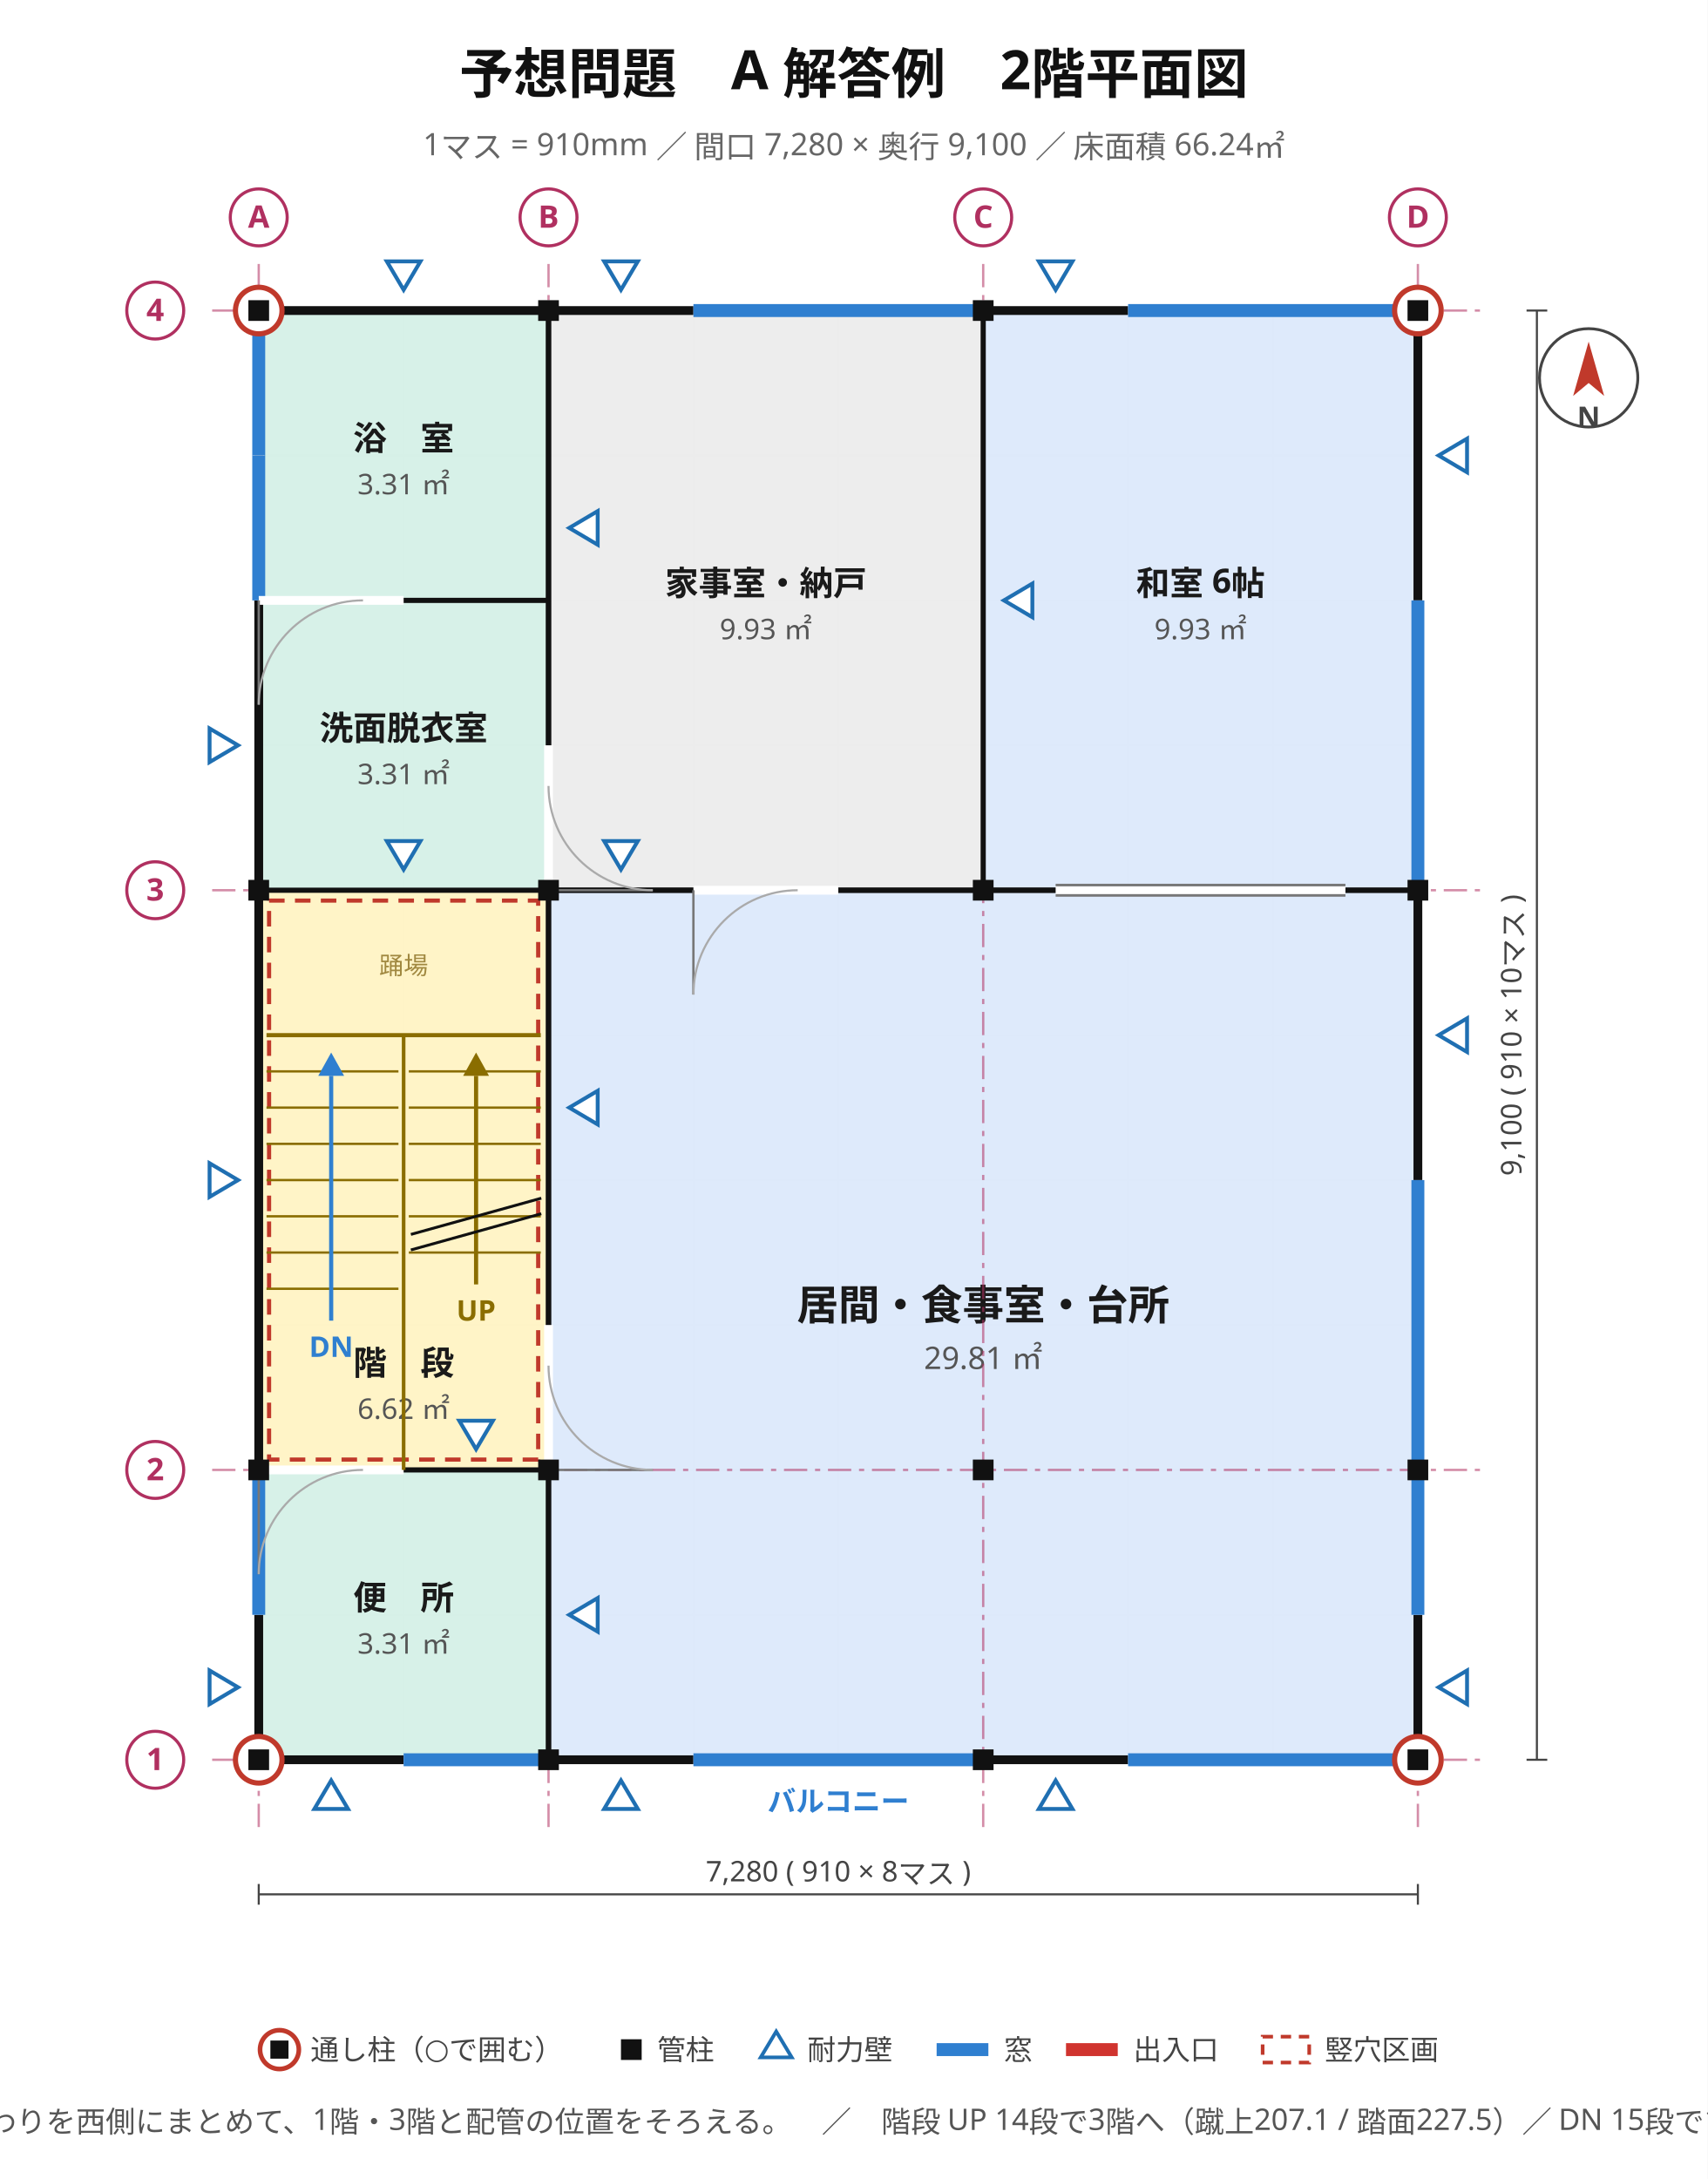
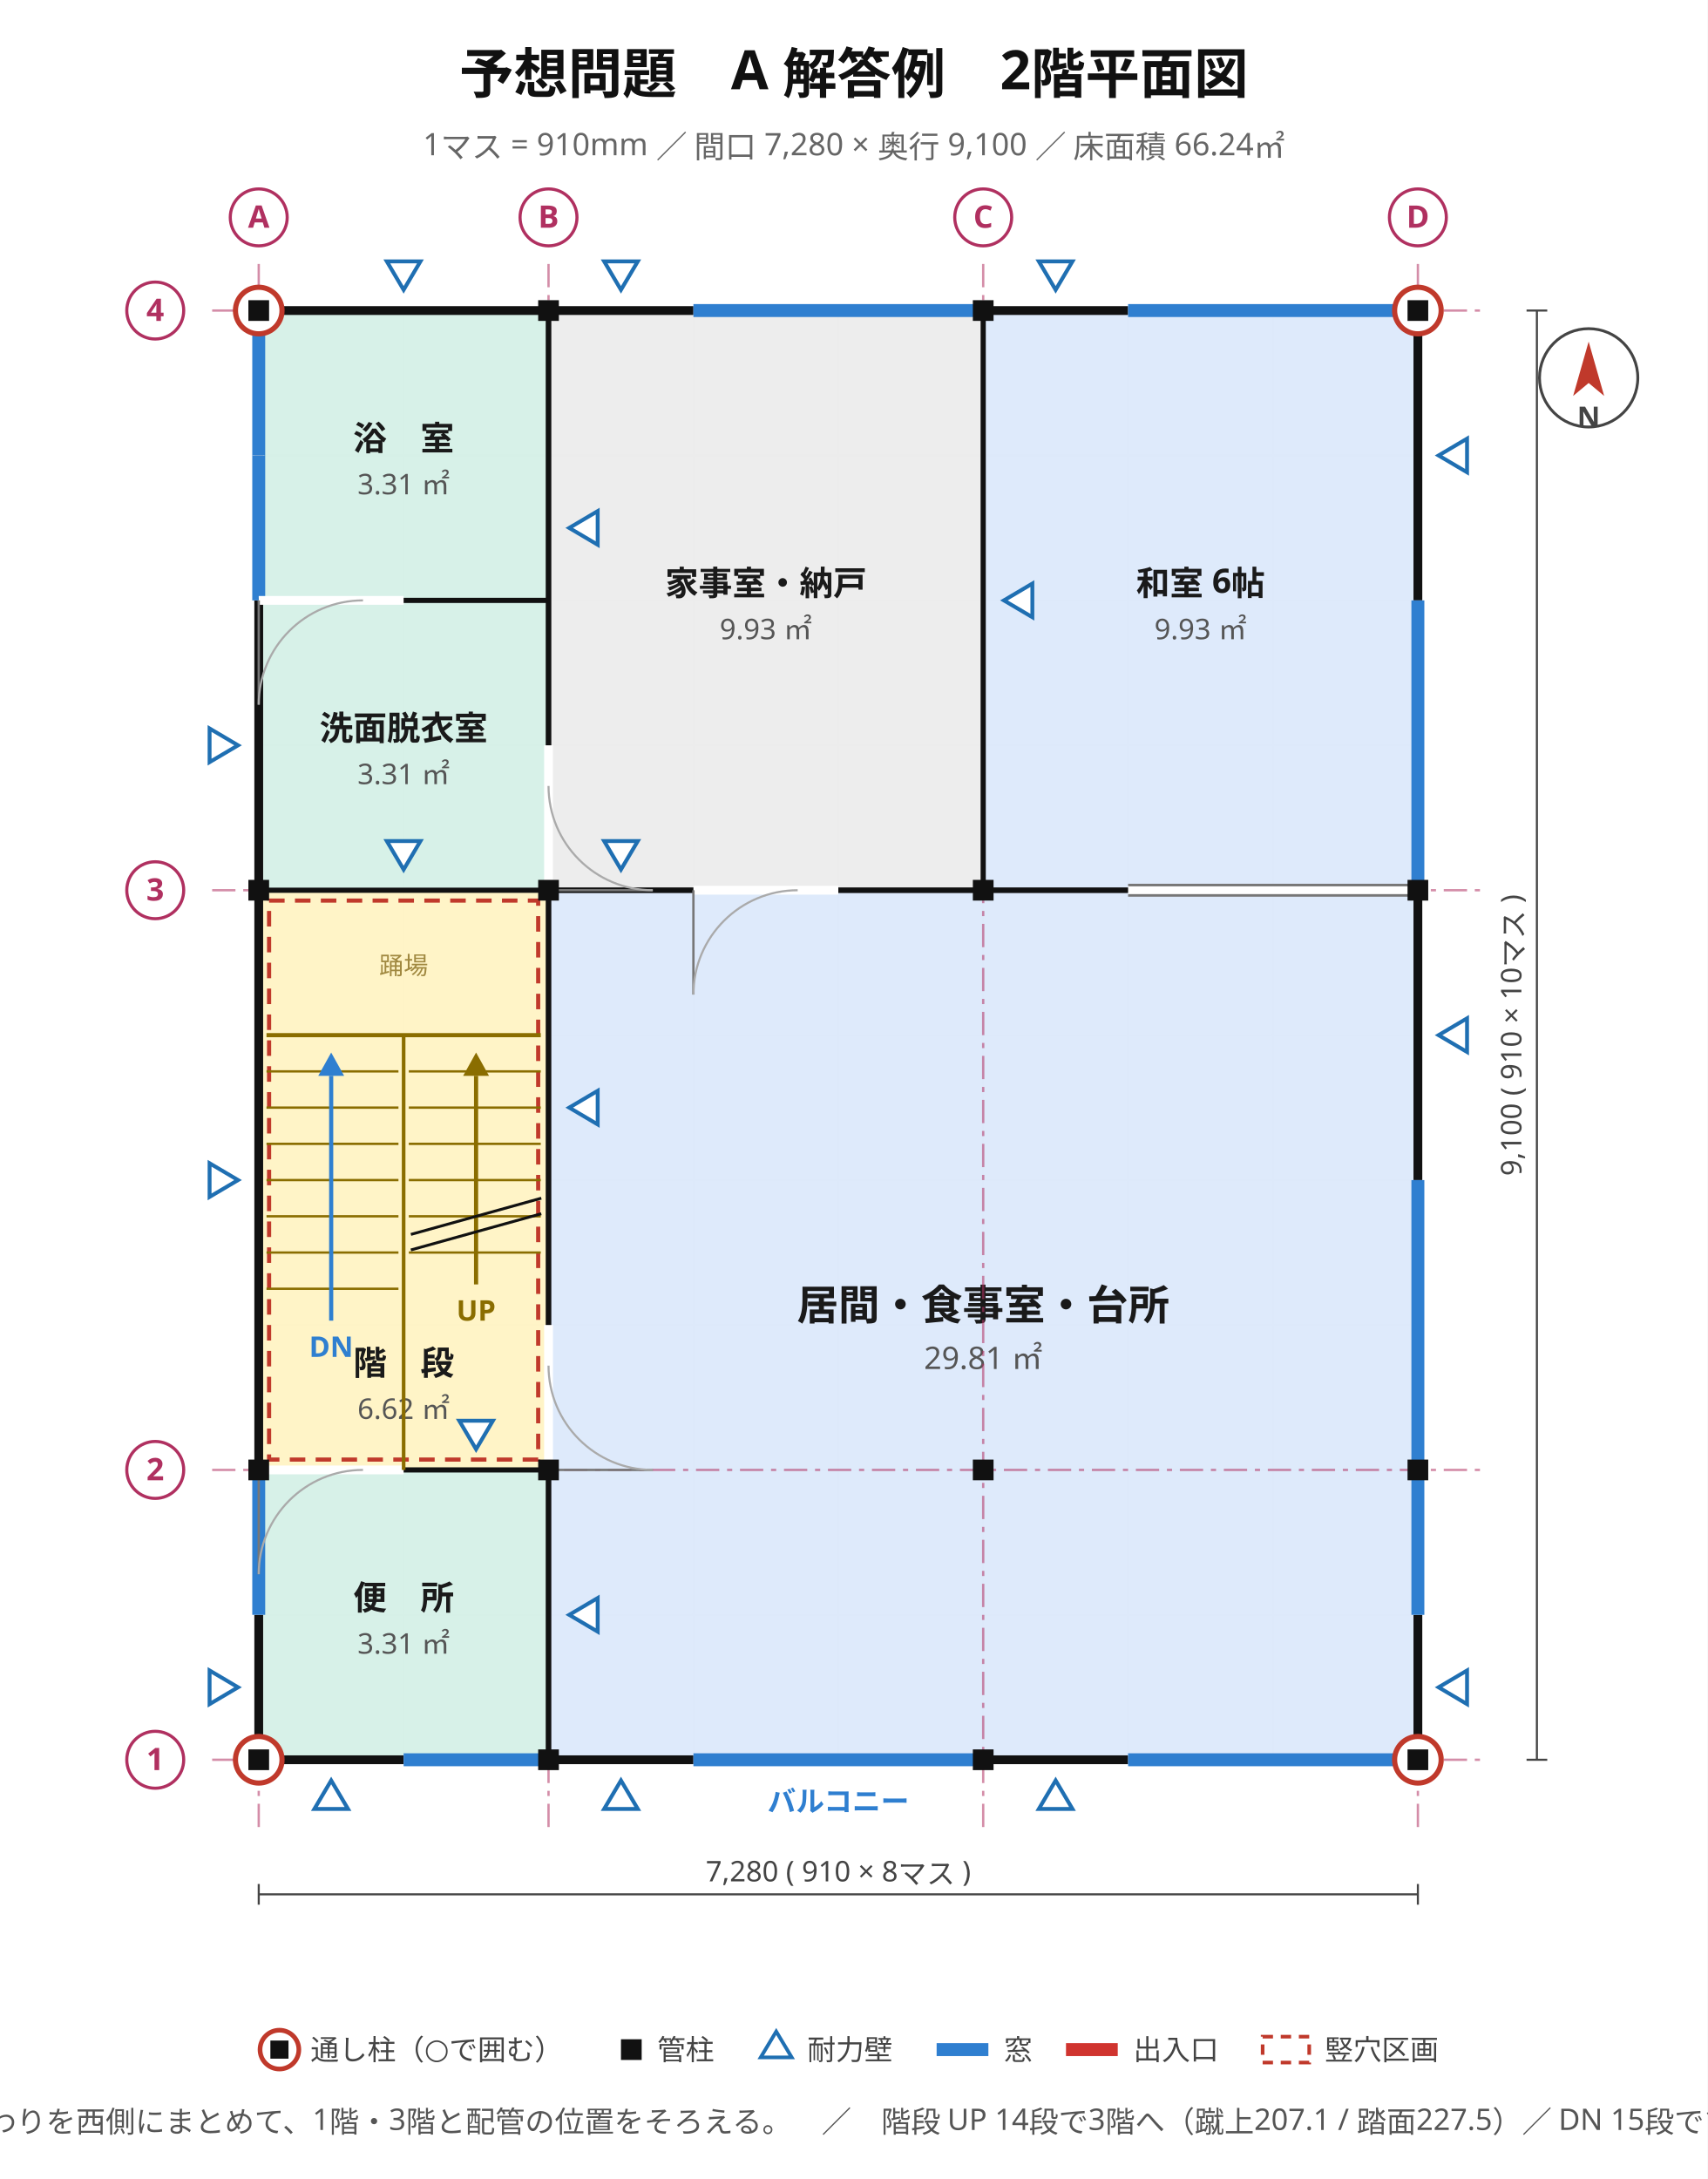
<svg xmlns="http://www.w3.org/2000/svg" viewBox="0 0 660 842" width="660" height="842" font-family="'Hiragino Sans','Hiragino Kaku Gothic ProN','Noto Sans JP','Yu Gothic',Meiryo,'IPAGothic',sans-serif">
  <rect width="660" height="842" fill="#ffffff" />
  <text x="330" y="36" font-size="21" text-anchor="middle" fill="#111" font-weight="700" font-family="'Hiragino Sans','Hiragino Kaku Gothic ProN','Noto Sans JP','Yu Gothic',Meiryo,'IPAGothic',sans-serif">予想問題　A 解答例　2階平面図</text>
  <text x="330" y="60" font-size="12" text-anchor="middle" fill="#666" font-weight="400" font-family="'Hiragino Sans','Hiragino Kaku Gothic ProN','Noto Sans JP','Yu Gothic',Meiryo,'IPAGothic',sans-serif">1マス = 910mm ／ 間口 7,280 × 奥行 9,100 ／ 床面積 66.24㎡</text>
  <line x1="100" y1="120" x2="100" y2="680" stroke="#e8e8e8" stroke-width="0.7" />
  <line x1="156" y1="120" x2="156" y2="680" stroke="#e8e8e8" stroke-width="0.7" />
  <line x1="212" y1="120" x2="212" y2="680" stroke="#e8e8e8" stroke-width="0.7" />
  <line x1="268" y1="120" x2="268" y2="680" stroke="#e8e8e8" stroke-width="0.7" />
  <line x1="324" y1="120" x2="324" y2="680" stroke="#e8e8e8" stroke-width="0.7" />
  <line x1="380" y1="120" x2="380" y2="680" stroke="#e8e8e8" stroke-width="0.7" />
  <line x1="436" y1="120" x2="436" y2="680" stroke="#e8e8e8" stroke-width="0.7" />
  <line x1="492" y1="120" x2="492" y2="680" stroke="#e8e8e8" stroke-width="0.7" />
  <line x1="548" y1="120" x2="548" y2="680" stroke="#e8e8e8" stroke-width="0.7" />
  <line x1="100" y1="680" x2="548" y2="680" stroke="#e8e8e8" stroke-width="0.7" />
  <line x1="100" y1="624" x2="548" y2="624" stroke="#e8e8e8" stroke-width="0.7" />
  <line x1="100" y1="568" x2="548" y2="568" stroke="#e8e8e8" stroke-width="0.7" />
  <line x1="100" y1="512" x2="548" y2="512" stroke="#e8e8e8" stroke-width="0.7" />
  <line x1="100" y1="456" x2="548" y2="456" stroke="#e8e8e8" stroke-width="0.7" />
  <line x1="100" y1="400" x2="548" y2="400" stroke="#e8e8e8" stroke-width="0.7" />
  <line x1="100" y1="344" x2="548" y2="344" stroke="#e8e8e8" stroke-width="0.7" />
  <line x1="100" y1="288" x2="548" y2="288" stroke="#e8e8e8" stroke-width="0.7" />
  <line x1="100" y1="232" x2="548" y2="232" stroke="#e8e8e8" stroke-width="0.7" />
  <line x1="100" y1="176" x2="548" y2="176" stroke="#e8e8e8" stroke-width="0.7" />
  <line x1="100" y1="120" x2="548" y2="120" stroke="#e8e8e8" stroke-width="0.7" />
  <rect x="100" y="568" width="112" height="112" fill="#d5f0e7" stroke="#2f9077" stroke-width="1.2" opacity="0.95" />
  <text x="156" y="622" font-size="13" text-anchor="middle" fill="#1a1a1a" font-weight="700" font-family="'Hiragino Sans','Hiragino Kaku Gothic ProN','Noto Sans JP','Yu Gothic',Meiryo,'IPAGothic',sans-serif">便　所</text>
  <text x="156" y="639" font-size="11" text-anchor="middle" fill="#555" font-weight="400" font-family="'Hiragino Sans','Hiragino Kaku Gothic ProN','Noto Sans JP','Yu Gothic',Meiryo,'IPAGothic',sans-serif">3.31 ㎡</text>
  <rect x="100" y="344" width="112" height="224" fill="#fff3c4" stroke="#bb9508" stroke-width="1.2" opacity="0.95" />
  <text x="156" y="531.28" font-size="13" text-anchor="middle" fill="#1a1a1a" font-weight="700" font-family="'Hiragino Sans','Hiragino Kaku Gothic ProN','Noto Sans JP','Yu Gothic',Meiryo,'IPAGothic',sans-serif">階　段</text>
  <text x="156" y="548.28" font-size="11" text-anchor="middle" fill="#555" font-weight="400" font-family="'Hiragino Sans','Hiragino Kaku Gothic ProN','Noto Sans JP','Yu Gothic',Meiryo,'IPAGothic',sans-serif">6.62 ㎡</text>
  <rect x="100" y="232" width="112" height="112" fill="#d5f0e7" stroke="#2f9077" stroke-width="1.2" opacity="0.95" />
  <text x="156" y="286" font-size="13" text-anchor="middle" fill="#1a1a1a" font-weight="700" font-family="'Hiragino Sans','Hiragino Kaku Gothic ProN','Noto Sans JP','Yu Gothic',Meiryo,'IPAGothic',sans-serif">洗面脱衣室</text>
  <text x="156" y="303" font-size="11" text-anchor="middle" fill="#555" font-weight="400" font-family="'Hiragino Sans','Hiragino Kaku Gothic ProN','Noto Sans JP','Yu Gothic',Meiryo,'IPAGothic',sans-serif">3.31 ㎡</text>
  <rect x="100" y="120" width="112" height="112" fill="#d5f0e7" stroke="#2f9077" stroke-width="1.2" opacity="0.95" />
  <text x="156" y="174" font-size="13" text-anchor="middle" fill="#1a1a1a" font-weight="700" font-family="'Hiragino Sans','Hiragino Kaku Gothic ProN','Noto Sans JP','Yu Gothic',Meiryo,'IPAGothic',sans-serif">浴　室</text>
  <text x="156" y="191" font-size="11" text-anchor="middle" fill="#555" font-weight="400" font-family="'Hiragino Sans','Hiragino Kaku Gothic ProN','Noto Sans JP','Yu Gothic',Meiryo,'IPAGothic',sans-serif">3.31 ㎡</text>
  <rect x="212" y="344" width="336" height="336" fill="#dce9fb" stroke="#4a76b8" stroke-width="1.2" opacity="0.95" />
  <text x="380" y="510" font-size="16" text-anchor="middle" fill="#1a1a1a" font-weight="700" font-family="'Hiragino Sans','Hiragino Kaku Gothic ProN','Noto Sans JP','Yu Gothic',Meiryo,'IPAGothic',sans-serif">居間・食事室・台所</text>
  <text x="380" y="529" font-size="12" text-anchor="middle" fill="#555" font-weight="400" font-family="'Hiragino Sans','Hiragino Kaku Gothic ProN','Noto Sans JP','Yu Gothic',Meiryo,'IPAGothic',sans-serif">29.81 ㎡</text>
  <rect x="380" y="120" width="168" height="224" fill="#dce9fb" stroke="#4a76b8" stroke-width="1.2" opacity="0.95" />
  <text x="464" y="230" font-size="13" text-anchor="middle" fill="#1a1a1a" font-weight="700" font-family="'Hiragino Sans','Hiragino Kaku Gothic ProN','Noto Sans JP','Yu Gothic',Meiryo,'IPAGothic',sans-serif">和室 6帖</text>
  <text x="464" y="247" font-size="11" text-anchor="middle" fill="#555" font-weight="400" font-family="'Hiragino Sans','Hiragino Kaku Gothic ProN','Noto Sans JP','Yu Gothic',Meiryo,'IPAGothic',sans-serif">9.93 ㎡</text>
  <rect x="212" y="120" width="168" height="224" fill="#ececec" stroke="#8a8a8a" stroke-width="1.2" opacity="0.95" />
  <text x="296" y="230" font-size="13" text-anchor="middle" fill="#1a1a1a" font-weight="700" font-family="'Hiragino Sans','Hiragino Kaku Gothic ProN','Noto Sans JP','Yu Gothic',Meiryo,'IPAGothic',sans-serif">家事室・納戸</text>
  <text x="296" y="247" font-size="11" text-anchor="middle" fill="#555" font-weight="400" font-family="'Hiragino Sans','Hiragino Kaku Gothic ProN','Noto Sans JP','Yu Gothic',Meiryo,'IPAGothic',sans-serif">9.93 ㎡</text>
  <line x1="100" y1="102" x2="100" y2="706" stroke="#b03060" stroke-width="0.9" stroke-dasharray="9 3 2 3" opacity="0.55" />
  <line x1="212" y1="102" x2="212" y2="706" stroke="#b03060" stroke-width="0.9" stroke-dasharray="9 3 2 3" opacity="0.55" />
  <line x1="380" y1="102" x2="380" y2="706" stroke="#b03060" stroke-width="0.9" stroke-dasharray="9 3 2 3" opacity="0.55" />
  <line x1="548" y1="102" x2="548" y2="706" stroke="#b03060" stroke-width="0.9" stroke-dasharray="9 3 2 3" opacity="0.55" />
  <line x1="82" y1="680" x2="574" y2="680" stroke="#b03060" stroke-width="0.9" stroke-dasharray="9 3 2 3" opacity="0.55" />
  <line x1="82" y1="568" x2="574" y2="568" stroke="#b03060" stroke-width="0.9" stroke-dasharray="9 3 2 3" opacity="0.55" />
  <line x1="82" y1="344" x2="574" y2="344" stroke="#b03060" stroke-width="0.9" stroke-dasharray="9 3 2 3" opacity="0.55" />
  <line x1="82" y1="120" x2="574" y2="120" stroke="#b03060" stroke-width="0.9" stroke-dasharray="9 3 2 3" opacity="0.55" />
  <rect x="100" y="120" width="448" height="560" stroke="#111" stroke-width="3.4" fill="none" />
  <line x1="268" y1="680" x2="380" y2="680" stroke="#ffffff" stroke-width="4.2" />
  <line x1="268" y1="680" x2="380" y2="680" stroke="#2f7fd0" stroke-width="5.0" />
  <text x="324" y="700" font-size="11" text-anchor="middle" fill="#2f7fd0" font-weight="700" font-family="'Hiragino Sans','Hiragino Kaku Gothic ProN','Noto Sans JP','Yu Gothic',Meiryo,'IPAGothic',sans-serif">バルコニー</text>
  <line x1="436" y1="680" x2="548" y2="680" stroke="#ffffff" stroke-width="4.2" />
  <line x1="436" y1="680" x2="548" y2="680" stroke="#2f7fd0" stroke-width="5.0" />
  <line x1="156" y1="680" x2="212" y2="680" stroke="#ffffff" stroke-width="4.2" />
  <line x1="156" y1="680" x2="212" y2="680" stroke="#2f7fd0" stroke-width="5.0" />
  <line x1="548" y1="624" x2="548" y2="568" stroke="#ffffff" stroke-width="4.2" />
  <line x1="548" y1="624" x2="548" y2="568" stroke="#2f7fd0" stroke-width="5.0" />
  <line x1="548" y1="568" x2="548" y2="456" stroke="#ffffff" stroke-width="4.2" />
  <line x1="548" y1="568" x2="548" y2="456" stroke="#2f7fd0" stroke-width="5.0" />
  <line x1="548" y1="344" x2="548" y2="232" stroke="#ffffff" stroke-width="4.2" />
  <line x1="548" y1="344" x2="548" y2="232" stroke="#2f7fd0" stroke-width="5.0" />
  <line x1="268" y1="120" x2="380" y2="120" stroke="#ffffff" stroke-width="4.2" />
  <line x1="268" y1="120" x2="380" y2="120" stroke="#2f7fd0" stroke-width="5.0" />
  <line x1="436" y1="120" x2="548" y2="120" stroke="#ffffff" stroke-width="4.2" />
  <line x1="436" y1="120" x2="548" y2="120" stroke="#2f7fd0" stroke-width="5.0" />
  <line x1="100" y1="624" x2="100" y2="568" stroke="#ffffff" stroke-width="4.2" />
  <line x1="100" y1="624" x2="100" y2="568" stroke="#2f7fd0" stroke-width="5.0" />
  <line x1="100" y1="232" x2="100" y2="176" stroke="#ffffff" stroke-width="4.2" />
  <line x1="100" y1="232" x2="100" y2="176" stroke="#2f7fd0" stroke-width="5.0" />
  <line x1="100" y1="176" x2="100" y2="120" stroke="#ffffff" stroke-width="4.2" />
  <line x1="100" y1="176" x2="100" y2="120" stroke="#2f7fd0" stroke-width="5.0" />
-   <line x1="380" y1="344" x2="380" y2="120" stroke="#111" stroke-width="2.0" />
-   <line x1="212" y1="344" x2="212" y2="120" stroke="#111" stroke-width="2.0" />
-   <line x1="212" y1="232" x2="212" y2="120" stroke="#111" stroke-width="2.0" />
-   <line x1="212" y1="680" x2="212" y2="344" stroke="#111" stroke-width="2.0" />
-   <line x1="212" y1="568" x2="212" y2="344" stroke="#111" stroke-width="2.0" />
-   <line x1="380" y1="344" x2="548" y2="344" stroke="#111" stroke-width="2.0" />
-   <line x1="212" y1="680" x2="212" y2="568" stroke="#111" stroke-width="2.0" />
  <line x1="212" y1="344" x2="380" y2="344" stroke="#111" stroke-width="2.0" />
  <line x1="212" y1="344" x2="548" y2="344" stroke="#111" stroke-width="2.0" />
+   <line x1="212" y1="344" x2="212" y2="120" stroke="#111" stroke-width="2.0" />
+   <line x1="212" y1="680" x2="212" y2="344" stroke="#111" stroke-width="2.0" />
  <line x1="100" y1="344" x2="212" y2="344" stroke="#111" stroke-width="2.0" />
-   <line x1="212" y1="344" x2="212" y2="232" stroke="#111" stroke-width="2.0" />
+   <line x1="212" y1="568" x2="212" y2="344" stroke="#111" stroke-width="2.0" />
+   <line x1="212" y1="232" x2="212" y2="120" stroke="#111" stroke-width="2.0" />
  <line x1="100" y1="568" x2="212" y2="568" stroke="#111" stroke-width="2.0" />
  <line x1="100" y1="232" x2="212" y2="232" stroke="#111" stroke-width="2.0" />
+   <line x1="212" y1="680" x2="212" y2="568" stroke="#111" stroke-width="2.0" />
+   <line x1="380" y1="344" x2="548" y2="344" stroke="#111" stroke-width="2.0" />
+   <line x1="212" y1="344" x2="212" y2="232" stroke="#111" stroke-width="2.0" />
+   <line x1="380" y1="344" x2="380" y2="120" stroke="#111" stroke-width="2.0" />
  <line x1="100" y1="568" x2="156" y2="568" stroke="#ffffff" stroke-width="3.4" />
  <line x1="100" y1="568" x2="100" y2="608.32" stroke="#777" stroke-width="0.9" />
  <path d="M 100.0 608.3 A 40.3 40.3 0 0 1 140.3 568.0" stroke="#aaa" stroke-width="0.8" fill="none" />
  <line x1="212" y1="568" x2="212" y2="512" stroke="#ffffff" stroke-width="3.4" />
  <line x1="212" y1="568" x2="252.32" y2="568" stroke="#777" stroke-width="0.9" />
  <path d="M 252.3 568.0 A 40.3 40.3 0 0 1 212.0 527.7" stroke="#aaa" stroke-width="0.8" fill="none" />
  <line x1="268" y1="344" x2="324" y2="344" stroke="#ffffff" stroke-width="3.4" />
  <line x1="268" y1="344" x2="268" y2="384.32" stroke="#777" stroke-width="0.9" />
  <path d="M 268.0 384.3 A 40.3 40.3 0 0 1 308.3 344.0" stroke="#aaa" stroke-width="0.8" fill="none" />
-   <line x1="408" y1="344" x2="520" y2="344" stroke="#ffffff" stroke-width="3.4" />
-   <line x1="408" y1="342" x2="520" y2="342" stroke="#777" stroke-width="1.0" />
-   <line x1="408" y1="346" x2="520" y2="346" stroke="#777" stroke-width="1.0" />
+   <line x1="436" y1="344" x2="548" y2="344" stroke="#ffffff" stroke-width="3.4" />
+   <line x1="436" y1="342" x2="548" y2="342" stroke="#777" stroke-width="1.0" />
+   <line x1="436" y1="346" x2="548" y2="346" stroke="#777" stroke-width="1.0" />
  <line x1="212" y1="344" x2="212" y2="288" stroke="#ffffff" stroke-width="3.4" />
  <line x1="212" y1="344" x2="252.32" y2="344" stroke="#777" stroke-width="0.9" />
  <path d="M 252.3 344.0 A 40.3 40.3 0 0 1 212.0 303.7" stroke="#aaa" stroke-width="0.8" fill="none" />
  <line x1="100" y1="232" x2="156" y2="232" stroke="#ffffff" stroke-width="3.4" />
  <line x1="100" y1="232" x2="100" y2="272.32" stroke="#777" stroke-width="0.9" />
  <path d="M 100.0 272.3 A 40.3 40.3 0 0 1 140.3 232.0" stroke="#aaa" stroke-width="0.8" fill="none" />
  <rect x="104" y="348" width="104" height="216" fill="none" stroke="#c0392b" stroke-width="1.6" stroke-dasharray="6 4" />
  <line x1="103" y1="400" x2="209" y2="400" stroke="#8a6d00" stroke-width="1.6" />
  <line x1="156" y1="568" x2="156" y2="400" stroke="#8a6d00" stroke-width="1.4" />
  <line x1="158" y1="414" x2="209" y2="414" stroke="#8a6d00" stroke-width="0.9" />
  <line x1="158" y1="428" x2="209" y2="428" stroke="#8a6d00" stroke-width="0.9" />
  <line x1="158" y1="442" x2="209" y2="442" stroke="#8a6d00" stroke-width="0.9" />
  <line x1="158" y1="456" x2="209" y2="456" stroke="#8a6d00" stroke-width="0.9" />
  <line x1="158" y1="470" x2="209" y2="470" stroke="#8a6d00" stroke-width="0.9" />
  <line x1="158" y1="484" x2="209" y2="484" stroke="#8a6d00" stroke-width="0.9" />
  <line x1="103" y1="414" x2="154" y2="414" stroke="#8a6d00" stroke-width="0.9" />
  <line x1="103" y1="428" x2="154" y2="428" stroke="#8a6d00" stroke-width="0.9" />
  <line x1="103" y1="442" x2="154" y2="442" stroke="#8a6d00" stroke-width="0.9" />
  <line x1="103" y1="456" x2="154" y2="456" stroke="#8a6d00" stroke-width="0.9" />
  <line x1="103" y1="470" x2="154" y2="470" stroke="#8a6d00" stroke-width="0.9" />
  <line x1="103" y1="484" x2="154" y2="484" stroke="#8a6d00" stroke-width="0.9" />
  <line x1="103" y1="498" x2="154" y2="498" stroke="#8a6d00" stroke-width="0.9" />
  <line x1="184" y1="496.32" x2="184" y2="415.72" stroke="#8a6d00" stroke-width="1.6" />
  <polygon points="184,406.72 179,415.72 189,415.72" fill="#8a6d00" />
  <text x="184" y="510.32" font-size="11" text-anchor="middle" fill="#8a6d00" font-weight="700" font-family="'Hiragino Sans','Hiragino Kaku Gothic ProN','Noto Sans JP','Yu Gothic',Meiryo,'IPAGothic',sans-serif">UP</text>
  <line x1="158.8" y1="477" x2="209.2" y2="463" stroke="#111" stroke-width="1.1" />
  <line x1="158.8" y1="483" x2="209.2" y2="469" stroke="#111" stroke-width="1.1" />
  <line x1="128" y1="510.32" x2="128" y2="415.72" stroke="#2f7fd0" stroke-width="1.6" />
  <polygon points="128,406.72 123,415.72 133,415.72" fill="#2f7fd0" />
  <text x="128" y="524.32" font-size="11" text-anchor="middle" fill="#2f7fd0" font-weight="700" font-family="'Hiragino Sans','Hiragino Kaku Gothic ProN','Noto Sans JP','Yu Gothic',Meiryo,'IPAGothic',sans-serif">DN</text>
  <text x="156" y="376.48" font-size="9.5" text-anchor="middle" fill="#a08840" font-weight="400" font-family="'Hiragino Sans','Hiragino Kaku Gothic ProN','Noto Sans JP','Yu Gothic',Meiryo,'IPAGothic',sans-serif">踊場</text>
  <polygon points="92,652 81,645.5 81,658.5" fill="#ffffff" stroke="#1f6fb2" stroke-width="1.5" />
  <polygon points="92,456 81,449.5 81,462.5" fill="#ffffff" stroke="#1f6fb2" stroke-width="1.5" />
  <polygon points="92,288 81,281.5 81,294.5" fill="#ffffff" stroke="#1f6fb2" stroke-width="1.5" />
  <polygon points="220,624 231,617.5 231,630.5" fill="#ffffff" stroke="#1f6fb2" stroke-width="1.5" />
  <polygon points="220,428 231,421.5 231,434.5" fill="#ffffff" stroke="#1f6fb2" stroke-width="1.5" />
  <polygon points="220,204 231,197.5 231,210.5" fill="#ffffff" stroke="#1f6fb2" stroke-width="1.5" />
  <polygon points="388,232 399,225.5 399,238.5" fill="#ffffff" stroke="#1f6fb2" stroke-width="1.5" />
  <polygon points="556,652 567,645.5 567,658.5" fill="#ffffff" stroke="#1f6fb2" stroke-width="1.5" />
  <polygon points="556,400 567,393.5 567,406.5" fill="#ffffff" stroke="#1f6fb2" stroke-width="1.5" />
  <polygon points="556,176 567,169.5 567,182.5" fill="#ffffff" stroke="#1f6fb2" stroke-width="1.5" />
  <polygon points="128,688 121.5,699 134.5,699" fill="#ffffff" stroke="#1f6fb2" stroke-width="1.5" />
  <polygon points="240,688 233.5,699 246.5,699" fill="#ffffff" stroke="#1f6fb2" stroke-width="1.5" />
  <polygon points="408,688 401.5,699 414.5,699" fill="#ffffff" stroke="#1f6fb2" stroke-width="1.5" />
  <polygon points="184,560 177.5,549 190.5,549" fill="#ffffff" stroke="#1f6fb2" stroke-width="1.5" />
  <polygon points="156,336 149.5,325 162.5,325" fill="#ffffff" stroke="#1f6fb2" stroke-width="1.5" />
  <polygon points="240,336 233.5,325 246.5,325" fill="#ffffff" stroke="#1f6fb2" stroke-width="1.5" />
  <polygon points="156,112 149.5,101 162.5,101" fill="#ffffff" stroke="#1f6fb2" stroke-width="1.5" />
  <polygon points="240,112 233.5,101 246.5,101" fill="#ffffff" stroke="#1f6fb2" stroke-width="1.5" />
  <polygon points="408,112 401.5,101 414.5,101" fill="#ffffff" stroke="#1f6fb2" stroke-width="1.5" />
  <rect x="208" y="676" width="8" height="8" fill="#111" />
  <rect x="376" y="676" width="8" height="8" fill="#111" />
  <rect x="96" y="564" width="8" height="8" fill="#111" />
  <rect x="544" y="564" width="8" height="8" fill="#111" />
  <rect x="96" y="340" width="8" height="8" fill="#111" />
  <rect x="544" y="340" width="8" height="8" fill="#111" />
  <rect x="208" y="116" width="8" height="8" fill="#111" />
  <rect x="376" y="116" width="8" height="8" fill="#111" />
  <rect x="208" y="564" width="8" height="8" fill="#111" />
  <rect x="376" y="564" width="8" height="8" fill="#111" />
  <rect x="208" y="340" width="8" height="8" fill="#111" />
  <rect x="376" y="340" width="8" height="8" fill="#111" />
  <circle cx="100" cy="680" r="9" fill="#ffffff" stroke="#c0392b" stroke-width="2.0" />
  <rect x="96" y="676" width="8" height="8" fill="#111" />
  <circle cx="548" cy="680" r="9" fill="#ffffff" stroke="#c0392b" stroke-width="2.0" />
  <rect x="544" y="676" width="8" height="8" fill="#111" />
  <circle cx="100" cy="120" r="9" fill="#ffffff" stroke="#c0392b" stroke-width="2.0" />
  <rect x="96" y="116" width="8" height="8" fill="#111" />
  <circle cx="548" cy="120" r="9" fill="#ffffff" stroke="#c0392b" stroke-width="2.0" />
  <rect x="544" y="116" width="8" height="8" fill="#111" />
  <circle cx="100" cy="84" r="11" fill="#ffffff" stroke="#b03060" stroke-width="1.2" />
  <text x="100" y="88" font-size="12" text-anchor="middle" fill="#b03060" font-weight="700" font-family="'Hiragino Sans','Hiragino Kaku Gothic ProN','Noto Sans JP','Yu Gothic',Meiryo,'IPAGothic',sans-serif">A</text>
  <circle cx="212" cy="84" r="11" fill="#ffffff" stroke="#b03060" stroke-width="1.2" />
  <text x="212" y="88" font-size="12" text-anchor="middle" fill="#b03060" font-weight="700" font-family="'Hiragino Sans','Hiragino Kaku Gothic ProN','Noto Sans JP','Yu Gothic',Meiryo,'IPAGothic',sans-serif">B</text>
  <circle cx="380" cy="84" r="11" fill="#ffffff" stroke="#b03060" stroke-width="1.2" />
  <text x="380" y="88" font-size="12" text-anchor="middle" fill="#b03060" font-weight="700" font-family="'Hiragino Sans','Hiragino Kaku Gothic ProN','Noto Sans JP','Yu Gothic',Meiryo,'IPAGothic',sans-serif">C</text>
  <circle cx="548" cy="84" r="11" fill="#ffffff" stroke="#b03060" stroke-width="1.2" />
  <text x="548" y="88" font-size="12" text-anchor="middle" fill="#b03060" font-weight="700" font-family="'Hiragino Sans','Hiragino Kaku Gothic ProN','Noto Sans JP','Yu Gothic',Meiryo,'IPAGothic',sans-serif">D</text>
  <circle cx="60" cy="680" r="11" fill="#ffffff" stroke="#b03060" stroke-width="1.2" />
  <text x="60" y="684" font-size="12" text-anchor="middle" fill="#b03060" font-weight="700" font-family="'Hiragino Sans','Hiragino Kaku Gothic ProN','Noto Sans JP','Yu Gothic',Meiryo,'IPAGothic',sans-serif">1</text>
  <circle cx="60" cy="568" r="11" fill="#ffffff" stroke="#b03060" stroke-width="1.2" />
  <text x="60" y="572" font-size="12" text-anchor="middle" fill="#b03060" font-weight="700" font-family="'Hiragino Sans','Hiragino Kaku Gothic ProN','Noto Sans JP','Yu Gothic',Meiryo,'IPAGothic',sans-serif">2</text>
  <circle cx="60" cy="344" r="11" fill="#ffffff" stroke="#b03060" stroke-width="1.2" />
  <text x="60" y="348" font-size="12" text-anchor="middle" fill="#b03060" font-weight="700" font-family="'Hiragino Sans','Hiragino Kaku Gothic ProN','Noto Sans JP','Yu Gothic',Meiryo,'IPAGothic',sans-serif">3</text>
  <circle cx="60" cy="120" r="11" fill="#ffffff" stroke="#b03060" stroke-width="1.2" />
  <text x="60" y="124" font-size="12" text-anchor="middle" fill="#b03060" font-weight="700" font-family="'Hiragino Sans','Hiragino Kaku Gothic ProN','Noto Sans JP','Yu Gothic',Meiryo,'IPAGothic',sans-serif">4</text>
  <line x1="100" y1="732" x2="548" y2="732" stroke="#444" stroke-width="0.8" />
  <line x1="100" y1="728" x2="100" y2="736" stroke="#444" stroke-width="0.8" />
  <line x1="548" y1="728" x2="548" y2="736" stroke="#444" stroke-width="0.8" />
  <text x="324" y="727" font-size="11" text-anchor="middle" fill="#444" font-weight="400" font-family="'Hiragino Sans','Hiragino Kaku Gothic ProN','Noto Sans JP','Yu Gothic',Meiryo,'IPAGothic',sans-serif">7,280  ( 910 × 8マス )</text>
  <line x1="594" y1="680" x2="594" y2="120" stroke="#444" stroke-width="0.8" />
  <line x1="590" y1="680" x2="598" y2="680" stroke="#444" stroke-width="0.8" />
  <line x1="590" y1="120" x2="598" y2="120" stroke="#444" stroke-width="0.8" />
  <g transform="translate(588,400) rotate(-90)">
    <text x="0" y="0" font-size="11" text-anchor="middle" fill="#444" font-weight="400" font-family="'Hiragino Sans','Hiragino Kaku Gothic ProN','Noto Sans JP','Yu Gothic',Meiryo,'IPAGothic',sans-serif">9,100  ( 910 × 10マス )</text>
  </g>
  <circle cx="614" cy="146" r="19" fill="#ffffff" stroke="#444" stroke-width="1.1" />
  <polygon points="614,132 608,153 614,148 620,153" fill="#c0392b" />
  <text x="614" y="165" font-size="11" text-anchor="middle" fill="#444" font-weight="700" font-family="'Hiragino Sans','Hiragino Kaku Gothic ProN','Noto Sans JP','Yu Gothic',Meiryo,'IPAGothic',sans-serif">N</text>
  <circle cx="108" cy="792" r="7.5" fill="#ffffff" stroke="#c0392b" stroke-width="1.8" />
  <rect x="104.5" y="788.5" width="7" height="7" fill="#111" />
  <text x="120" y="796" font-size="11" text-anchor="start" fill="#444" font-weight="400" font-family="'Hiragino Sans','Hiragino Kaku Gothic ProN','Noto Sans JP','Yu Gothic',Meiryo,'IPAGothic',sans-serif">通し柱（○で囲む）</text>
  <rect x="240" y="788" width="8" height="8" fill="#111" />
  <text x="254" y="796" font-size="11" text-anchor="start" fill="#444" font-weight="400" font-family="'Hiragino Sans','Hiragino Kaku Gothic ProN','Noto Sans JP','Yu Gothic',Meiryo,'IPAGothic',sans-serif">管柱</text>
  <polygon points="300,785 294,795 306,795" fill="#fff" stroke="#1f6fb2" stroke-width="1.4" />
  <text x="312" y="796" font-size="11" text-anchor="start" fill="#444" font-weight="400" font-family="'Hiragino Sans','Hiragino Kaku Gothic ProN','Noto Sans JP','Yu Gothic',Meiryo,'IPAGothic',sans-serif">耐力壁</text>
  <line x1="362" y1="792" x2="382" y2="792" stroke="#2f7fd0" stroke-width="5" />
  <text x="388" y="796" font-size="11" text-anchor="start" fill="#444" font-weight="400" font-family="'Hiragino Sans','Hiragino Kaku Gothic ProN','Noto Sans JP','Yu Gothic',Meiryo,'IPAGothic',sans-serif">窓</text>
  <line x1="412" y1="792" x2="432" y2="792" stroke="#d0342f" stroke-width="5" />
  <text x="438" y="796" font-size="11" text-anchor="start" fill="#444" font-weight="400" font-family="'Hiragino Sans','Hiragino Kaku Gothic ProN','Noto Sans JP','Yu Gothic',Meiryo,'IPAGothic',sans-serif">出入口</text>
  <rect x="488" y="787" width="18" height="10" fill="none" stroke="#c0392b" stroke-width="1.4" stroke-dasharray="4 3" />
  <text x="512" y="796" font-size="11" text-anchor="start" fill="#444" font-weight="400" font-family="'Hiragino Sans','Hiragino Kaku Gothic ProN','Noto Sans JP','Yu Gothic',Meiryo,'IPAGothic',sans-serif">竪穴区画</text>
  <text x="330" y="824" font-size="11.5" text-anchor="middle" fill="#555" font-weight="400" font-family="'Hiragino Sans','Hiragino Kaku Gothic ProN','Noto Sans JP','Yu Gothic',Meiryo,'IPAGothic',sans-serif">水まわりを西側にまとめて、1階・3階と配管の位置をそろえる。　／　階段 UP 14段で3階へ（蹴上207.1 / 踏面227.5）／ DN 15段で1階へ</text>
</svg>
